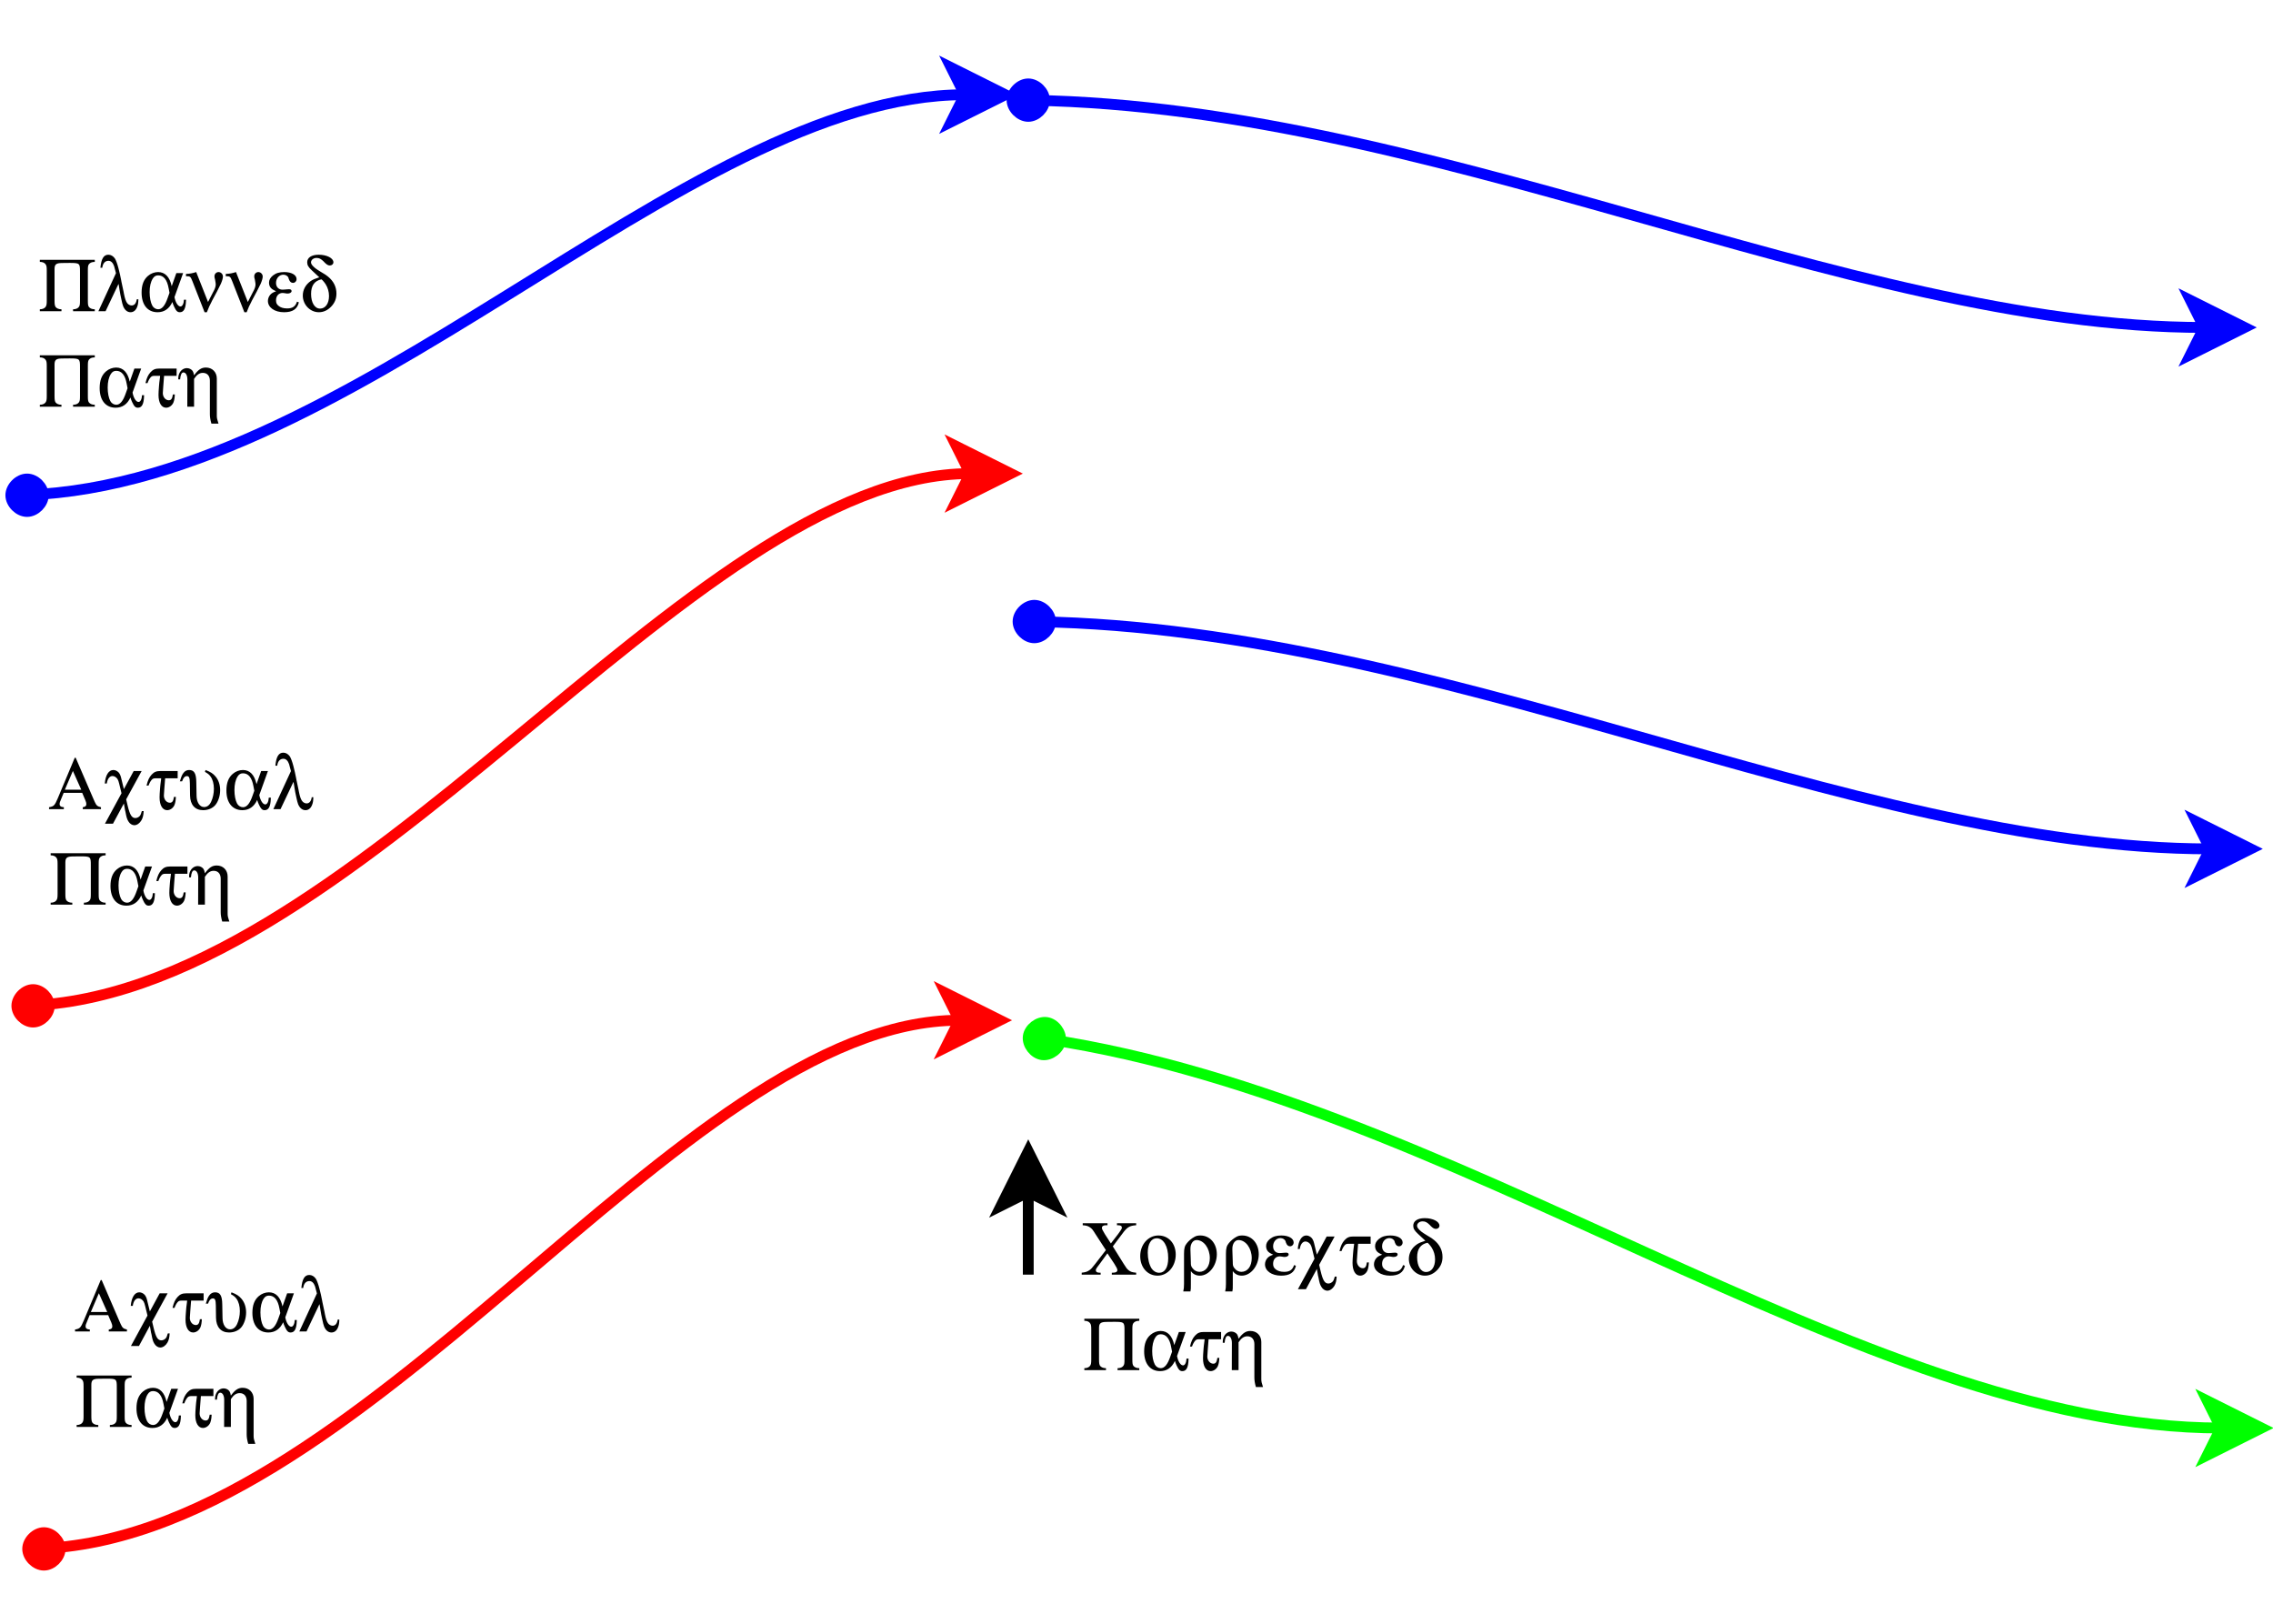
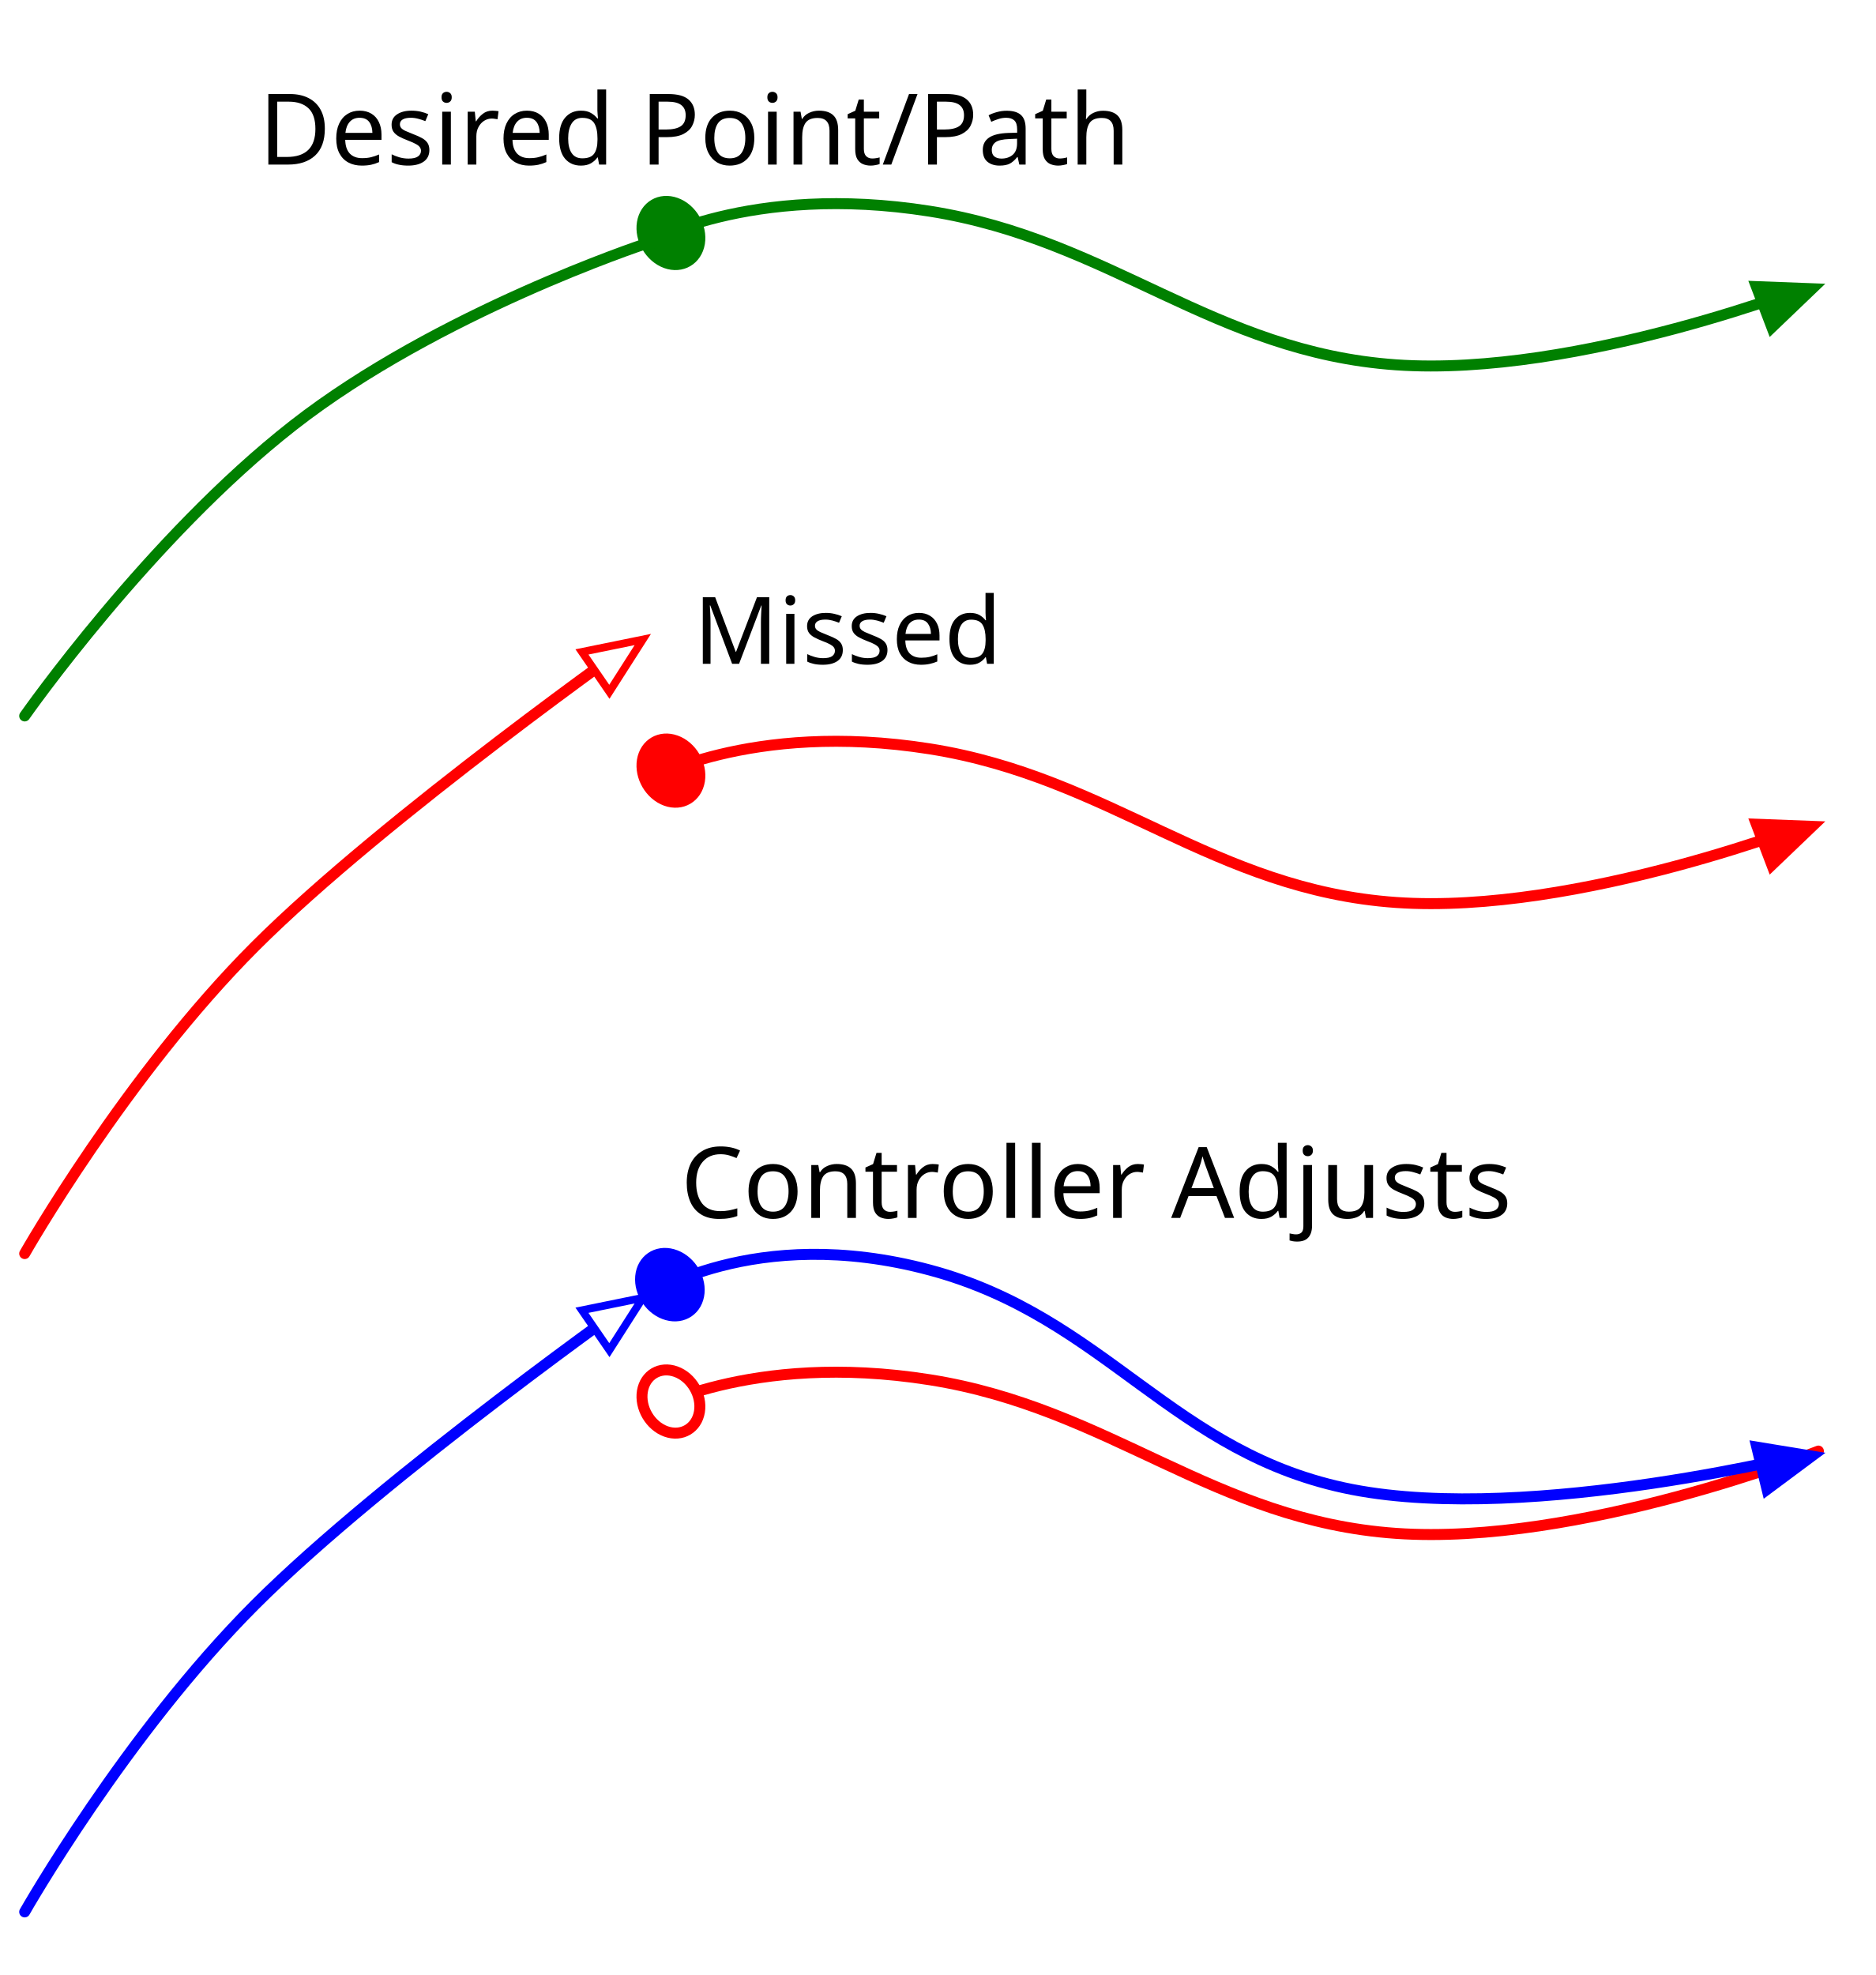
- <svg xmlns="http://www.w3.org/2000/svg" width="21cm" height="15cm" viewBox="190 68 420 281">
-   <g>
-     <path style="fill: none; fill-opacity:0; stroke-width: 2; stroke: #0000ff" d="M 192 150 C 253.752,150 316.248,76 368.264,76" />
-     <path style="fill: #0000ff" d="M 192 150 C 192,148.5 193.5,147 195,147 C 196.5,147 198,148.5 198,150 C 198,151.5 196.5,153 195,153 C 193.5,153 192,151.5 192,150z" />
-     <path style="fill: none; fill-opacity:0; stroke-width: 2; stroke: #0000ff" d="M 192 150 C 192,148.5 193.5,147 195,147 C 196.5,147 198,148.5 198,150 C 198,151.5 196.5,153 195,153 C 193.5,153 192,151.5 192,150" />
-     <polygon style="fill: #0000ff" points="375.764,76 365.764,81 368.264,76 365.764,71 " />
-     <polygon style="fill: none; fill-opacity:0; stroke-width: 2; stroke: #0000ff" points="375.764,76 365.764,81 368.264,76 365.764,71 " />
+ <svg xmlns="http://www.w3.org/2000/svg" width="100%" height="100%" viewBox="0 0 342 360" version="1.1">
+   <g transform="scale(1, 1)">
+     <g>
+       <defs>
+         <clipPath id="clipPath-5B8A493F-2CBE-4E8C-A371-0C30B21C12CD">
+           <path d="                         M-10000,-10000 h100000 v100000 h-100000 v-100000                         M126.62 252.93                         L129.66 258.10                         L114.14 267.23                         L108.06 256.88                         L123.58 247.76                         Z                         " clip-rule="evenodd" />
+         </clipPath>
+       </defs>
+       <path d="                     M117.00 257.00                     C117.00 257.00 136.08 245.79 169.00 251.00                     C201.92 256.21 220.75 276.67 254.00 279.00                     C287.25 281.33 331.00 264.00 331.00 264.00                     " clip-path="url(#clipPath-5B8A493F-2CBE-4E8C-A371-0C30B21C12CD)" transform="                     translate(0.5 0.5)                     " fill="none" stroke-width="2.00" stroke-linecap="round" stroke-linejoin="round" stroke="rgb(255, 0, 0)" />
+       <path d="                     M121.41 260.92                     C118.54 259.88 116.62 256.61 117.11 253.60                     C117.61 250.59 120.34 248.99 123.21 250.02                     C126.08 251.05 128.00 254.32 127.51 257.33                     C127.01 260.34 124.28 261.95 121.41 260.92                     Z                     " fill="none" stroke-width="2.00" stroke-linecap="butt" stroke-linejoin="miter" stroke="rgb(255, 0, 0)" />
+     </g>
+     <g>
+       <path d="                     M4.00 130.00                     C4.00 130.00 4.00 130.00 4.00 130.00                     C4.00 130.00 26.73 97.52 53.00 77.00                     C79.27 56.48 117.00 44.00 117.00 44.00                     " transform="                     translate(0.5 0.5)                     " fill="none" stroke-width="2.00" stroke-linecap="round" stroke-linejoin="round" stroke="rgb(0, 128, 0)" />
+     </g>
+     <g>
+       <defs>
+         <clipPath id="clipPath-CE780C36-5F31-4ADF-8CDF-40DA081B744E">
+           <path d="                         M-10000,-10000 h100000 v100000 h-100000 v-100000                         M126.62 39.93                         L129.66 45.10                         L114.14 54.23                         L108.06 43.88                         L123.58 34.76                         Z                         M320.78 56.27                         L319.01 51.59                         L339.57 43.77                         L343.12 53.12                         L322.56 60.94                         Z                         " clip-rule="evenodd" />
+         </clipPath>
+       </defs>
+       <path d="                     M117.00 44.00                     C117.00 44.00 136.08 32.79 169.00 38.00                     C201.92 43.21 220.75 63.67 254.00 66.00                     C287.25 68.33 331.00 51.00 331.00 51.00                     " clip-path="url(#clipPath-CE780C36-5F31-4ADF-8CDF-40DA081B744E)" transform="                     translate(0.5 0.5)                     " fill="none" stroke-width="2.00" stroke-linecap="round" stroke-linejoin="round" stroke="rgb(0, 128, 0)" />
+       <path d="                     M121.41 47.92                     C118.54 46.88 116.62 43.61 117.11 40.60                     C117.61 37.59 120.34 35.99 123.21 37.02                     C126.08 38.05 128.00 41.32 127.51 44.33                     C127.01 47.34 124.28 48.95 121.41 47.92                     Z                     " fill="rgb(0, 128, 0)" stroke-width="2.00" stroke-linecap="butt" stroke-linejoin="miter" stroke="rgb(0, 128, 0)" />
+       <path d="                     M321.33 56.06                     L319.76 51.93                     L331.07 52.36                     L322.90 60.18                     Z                     " fill="rgb(0, 128, 0)" stroke-width="1.41" stroke-linecap="butt" stroke-linejoin="miter" stroke="rgb(0, 128, 0)" />
+     </g>
+     <g>
+       <path d="                     M47.00 14.00                     L211.00 14.00                     L211.00 35.00                     L47.00 35.00                     Z                     " fill="none" />
+       <text x="47.17" y="30.00">
+         <tspan style="font-family:LucidaGrande; font-size:18px; font-style:normal; font-weight:normal;" fill="rgb(0, 0, 0)">Desired Point/Path</tspan>
+       </text>
+     </g>
+     <g>
+       <defs>
+         <clipPath id="clipPath-3CAEEFE3-7011-4BFD-9EB6-B9860BC06F21">
+           <path d="                         M-10000,-10000 h100000 v100000 h-100000 v-100000                         M108.11 122.80                         L105.28 118.67                         L123.41 106.22                         L129.07 114.46                         L110.94 126.92                         Z                         " clip-rule="evenodd" />
+         </clipPath>
+       </defs>
+       <path d="                     M4.00 228.00                     C4.00 228.00 4.00 228.00 4.00 228.00                     C4.00 228.00 22.43 195.57 46.00 172.00                     C69.57 148.43 117.00 115.00 117.00 115.00                     " clip-path="url(#clipPath-3CAEEFE3-7011-4BFD-9EB6-B9860BC06F21)" transform="                     translate(0.5 0.5)                     " fill="none" stroke-width="2.00" stroke-linecap="round" stroke-linejoin="round" stroke="rgb(255, 0, 0)" />
+       <path d="                     M108.59 122.46                     L106.09 118.83                     L117.18 116.57                     L111.09 126.10                     Z                     " fill="none" stroke-width="1.41" stroke-linecap="butt" stroke-linejoin="miter" stroke="rgb(255, 0, 0)" />
+     </g>
+     <g>
+       <defs>
+         <clipPath id="clipPath-B09E8696-0B00-4A0E-BD3A-D33538CCF2BB">
+           <path d="                         M-10000,-10000 h100000 v100000 h-100000 v-100000                         M126.62 137.93                         L129.66 143.10                         L114.14 152.23                         L108.06 141.88                         L123.58 132.76                         Z                         M320.78 154.27                         L319.01 149.59                         L339.57 141.77                         L343.12 151.12                         L322.56 158.94                         Z                         " clip-rule="evenodd" />
+         </clipPath>
+       </defs>
+       <path d="                     M117.00 142.00                     C117.00 142.00 136.08 130.79 169.00 136.00                     C201.92 141.21 220.75 161.67 254.00 164.00                     C287.25 166.33 331.00 149.00 331.00 149.00                     " clip-path="url(#clipPath-B09E8696-0B00-4A0E-BD3A-D33538CCF2BB)" transform="                     translate(0.5 0.5)                     " fill="none" stroke-width="2.00" stroke-linecap="round" stroke-linejoin="round" stroke="rgb(255, 0, 0)" />
+       <path d="                     M121.41 145.92                     C118.54 144.88 116.62 141.61 117.11 138.60                     C117.61 135.59 120.34 133.99 123.21 135.02                     C126.08 136.05 128.00 139.32 127.51 142.33                     C127.01 145.34 124.28 146.95 121.41 145.92                     Z                     " fill="rgb(255, 0, 0)" stroke-width="2.00" stroke-linecap="butt" stroke-linejoin="miter" stroke="rgb(255, 0, 0)" />
+       <path d="                     M321.33 154.06                     L319.76 149.93                     L331.07 150.36                     L322.90 158.18                     Z                     " fill="rgb(255, 0, 0)" stroke-width="1.41" stroke-linecap="butt" stroke-linejoin="miter" stroke="rgb(255, 0, 0)" />
+     </g>
+     <g>
+       <path d="                     M125.00 105.00                     L185.00 105.00                     L185.00 126.00                     L125.00 126.00                     Z                     " fill="none" />
+       <text x="126.47" y="121.00">
+         <tspan style="font-family:LucidaGrande; font-size:17px; font-style:normal; font-weight:normal;" fill="rgb(0, 0, 0)">Missed</tspan>
+       </text>
+     </g>
+     <g>
+       <defs>
+         <clipPath id="clipPath-03982B3D-C443-45C9-AA47-B8C1749B8D83">
+           <path d="                         M-10000,-10000 h100000 v100000 h-100000 v-100000                         M108.11 242.80                         L105.28 238.67                         L123.41 226.22                         L129.07 234.46                         L110.94 246.92                         Z                         " clip-rule="evenodd" />
+         </clipPath>
+       </defs>
+       <path d="                     M4.00 348.00                     C4.00 348.00 4.00 348.00 4.00 348.00                     C4.00 348.00 22.43 315.57 46.00 292.00                     C69.57 268.43 117.00 235.00 117.00 235.00                     " clip-path="url(#clipPath-03982B3D-C443-45C9-AA47-B8C1749B8D83)" transform="                     translate(0.5 0.5)                     " fill="none" stroke-width="2.00" stroke-linecap="round" stroke-linejoin="round" stroke="rgb(0, 0, 255)" />
+       <path d="                     M108.59 242.46                     L106.09 238.83                     L117.18 236.57                     L111.09 246.10                     Z                     " fill="none" stroke-width="1.41" stroke-linecap="butt" stroke-linejoin="miter" stroke="rgb(0, 0, 255)" />
+     </g>
+     <g>
+       <defs>
+         <clipPath id="clipPath-C30515BC-0B27-45CE-93BA-8191C2D410C3">
+           <path d="                         M-10000,-10000 h100000 v100000 h-100000 v-100000                         M126.24 231.33                         L129.64 236.27                         L114.81 246.48                         L108.01 236.59                         L122.84 226.39                         Z                         M320.34 267.84                         L319.16 262.98                         L340.53 257.77                         L342.90 267.49                         L321.52 272.70                         Z                         " clip-rule="evenodd" />
+         </clipPath>
+       </defs>
+       <path d="                     M117.00 236.00                     C117.00 236.00 136.80 222.37 169.00 231.00                     C201.20 239.63 213.28 264.64 246.00 271.00                     C278.72 277.36 331.00 264.00 331.00 264.00                     " clip-path="url(#clipPath-C30515BC-0B27-45CE-93BA-8191C2D410C3)" transform="                     translate(0.5 0.5)                     " fill="none" stroke-width="2.00" stroke-linecap="round" stroke-linejoin="round" stroke="rgb(0, 0, 255)" />
+       <path d="                     M121.61 239.66                     C118.67 238.84 116.52 235.71 116.80 232.67                     C117.08 229.64 119.69 227.84 122.63 228.67                     C125.56 229.49 127.72 232.62 127.44 235.66                     C127.16 238.69 124.55 240.49 121.61 239.66                     Z                     " fill="rgb(0, 0, 255)" stroke-width="2.00" stroke-linecap="butt" stroke-linejoin="miter" stroke="rgb(0, 0, 255)" />
+       <path d="                     M320.91 267.70                     L319.87 263.41                     L331.03 265.24                     L321.96 271.99                     Z                     " fill="rgb(0, 0, 255)" stroke-width="1.41" stroke-linecap="butt" stroke-linejoin="miter" stroke="rgb(0, 0, 255)" />
+     </g>
+     <g>
+       <path d="                     M124.00 206.00                     L283.00 206.00                     L283.00 227.00                     L124.00 227.00                     Z                     " fill="none" />
+       <text x="124.10" y="222.00">
+         <tspan style="font-family:LucidaGrande; font-size:18px; font-style:normal; font-weight:normal;" fill="rgb(0, 0, 0)">Controller Adjusts</tspan>
+       </text>
+     </g>
  </g>
-   <g>
-     <path style="fill: none; fill-opacity:0; stroke-width: 2; stroke: #0000ff" d="M 377 77 C 453.36,77 530.64,119 597.264,119" />
-     <path style="fill: #0000ff" d="M 377 77 C 377,75.5 378.5,74 380,74 C 381.5,74 383,75.5 383,77 C 383,78.5 381.5,80 380,80 C 378.5,80 377,78.5 377,77z" />
-     <path style="fill: none; fill-opacity:0; stroke-width: 2; stroke: #0000ff" d="M 377 77 C 377,75.5 378.5,74 380,74 C 381.5,74 383,75.5 383,77 C 383,78.5 381.5,80 380,80 C 378.5,80 377,78.5 377,77" />
-     <polygon style="fill: #0000ff" points="604.764,119 594.764,124 597.264,119 594.764,114 " />
-     <polygon style="fill: none; fill-opacity:0; stroke-width: 2; stroke: #0000ff" points="604.764,119 594.764,124 597.264,119 594.764,114 " />
-   </g>
-   <g>
-     <path style="fill: none; fill-opacity:0; stroke-width: 2; stroke: #00ff00" d="M 380 250 C 457,260 533.754,322.336 600.378,322.336" />
-     <path style="fill: #00ff00" d="M 380 250 C 380.193,248.512 381.874,247.218 383.361,247.411 C 384.849,247.605 386.143,249.285 385.95,250.773 C 385.757,252.26 384.076,253.555 382.589,253.361 C 381.101,253.168 379.807,251.488 380,250z" />
-     <path style="fill: none; fill-opacity:0; stroke-width: 2; stroke: #00ff00" d="M 380 250 C 380.193,248.512 381.874,247.218 383.361,247.411 C 384.849,247.605 386.143,249.285 385.95,250.773 C 385.757,252.26 384.076,253.555 382.589,253.361 C 381.101,253.168 379.807,251.488 380,250" />
-     <polygon style="fill: #00ff00" points="607.878,322.336 597.878,327.336 600.378,322.336 597.878,317.336 " />
-     <polygon style="fill: none; fill-opacity:0; stroke-width: 2; stroke: #00ff00" points="607.878,322.336 597.878,327.336 600.378,322.336 597.878,317.336 " />
-   </g>
-   <g>
-     <path style="fill: none; fill-opacity:0; stroke-width: 2; stroke: #ff0000" d="M 193.114 244.336 C 254.866,244.336 317.248,146 369.264,146" />
-     <path style="fill: #ff0000" d="M 193.114 244.336 C 193.114,242.836 194.614,241.336 196.114,241.336 C 197.614,241.336 199.114,242.836 199.114,244.336 C 199.114,245.836 197.614,247.336 196.114,247.336 C 194.614,247.336 193.114,245.836 193.114,244.336z" />
-     <path style="fill: none; fill-opacity:0; stroke-width: 2; stroke: #ff0000" d="M 193.114 244.336 C 193.114,242.836 194.614,241.336 196.114,241.336 C 197.614,241.336 199.114,242.836 199.114,244.336 C 199.114,245.836 197.614,247.336 196.114,247.336 C 194.614,247.336 193.114,245.836 193.114,244.336" />
-     <polygon style="fill: #ff0000" points="376.764,146 366.764,151 369.264,146 366.764,141 " />
-     <polygon style="fill: none; fill-opacity:0; stroke-width: 2; stroke: #ff0000" points="376.764,146 366.764,151 369.264,146 366.764,141 " />
-   </g>
-   <g>
-     <path style="fill: none; fill-opacity:0; stroke-width: 2; stroke: #0000ff" d="M 378.114 173.336 C 454.474,173.336 531.754,215.336 598.378,215.336" />
-     <path style="fill: #0000ff" d="M 378.114 173.336 C 378.114,171.836 379.614,170.336 381.114,170.336 C 382.614,170.336 384.114,171.836 384.114,173.336 C 384.114,174.836 382.614,176.336 381.114,176.336 C 379.614,176.336 378.114,174.836 378.114,173.336z" />
-     <path style="fill: none; fill-opacity:0; stroke-width: 2; stroke: #0000ff" d="M 378.114 173.336 C 378.114,171.836 379.614,170.336 381.114,170.336 C 382.614,170.336 384.114,171.836 384.114,173.336 C 384.114,174.836 382.614,176.336 381.114,176.336 C 379.614,176.336 378.114,174.836 378.114,173.336" />
-     <polygon style="fill: #0000ff" points="605.878,215.336 595.878,220.336 598.378,215.336 595.878,210.336 " />
-     <polygon style="fill: none; fill-opacity:0; stroke-width: 2; stroke: #0000ff" points="605.878,215.336 595.878,220.336 598.378,215.336 595.878,210.336 " />
-   </g>
-   <g>
-     <path style="fill: none; fill-opacity:0; stroke-width: 2; stroke: #ff0000" d="M 195.114 344.672 C 256.866,344.672 315.248,247 367.264,247" />
-     <path style="fill: #ff0000" d="M 195.114 344.672 C 195.114,343.172 196.614,341.672 198.114,341.672 C 199.614,341.672 201.114,343.172 201.114,344.672 C 201.114,346.172 199.614,347.672 198.114,347.672 C 196.614,347.672 195.114,346.172 195.114,344.672z" />
-     <path style="fill: none; fill-opacity:0; stroke-width: 2; stroke: #ff0000" d="M 195.114 344.672 C 195.114,343.172 196.614,341.672 198.114,341.672 C 199.614,341.672 201.114,343.172 201.114,344.672 C 201.114,346.172 199.614,347.672 198.114,347.672 C 196.614,347.672 195.114,346.172 195.114,344.672" />
-     <polygon style="fill: #ff0000" points="374.764,247 364.764,252 367.264,247 364.764,242 " />
-     <polygon style="fill: none; fill-opacity:0; stroke-width: 2; stroke: #ff0000" points="374.764,247 364.764,252 367.264,247 364.764,242 " />
-   </g>
-   <g>
-     <line style="fill: none; fill-opacity:0; stroke-width: 2; stroke: #000000" x1="380" y1="294" x2="380" y2="278.736" />
-     <polygon style="fill: #000000" points="380,271.236 385,281.236 380,278.736 375,281.236 " />
-     <polygon style="fill: none; fill-opacity:0; stroke-width: 2; stroke: #000000" points="380,271.236 385,281.236 380,278.736 375,281.236 " />
-   </g>
-   <text font-size="14.111" style="fill: #000000;text-anchor:start;font-family:Symbol;font-style:normal;font-weight:normal" x="197" y="116">
-     <tspan x="197" y="116">Planned </tspan>
-     <tspan x="197" y="133.639">Path</tspan>
-   </text>
-   <text font-size="14.111" style="fill: #000000;text-anchor:start;font-family:Symbol;font-style:normal;font-weight:normal" x="199" y="208">
-     <tspan x="199" y="208">Actual</tspan>
-     <tspan x="199" y="225.639">Path</tspan>
-   </text>
-   <text font-size="14.111" style="fill: #000000;text-anchor:start;font-family:Symbol;font-style:normal;font-weight:normal" x="203.8" y="304.5">
-     <tspan x="203.8" y="304.5">Actual</tspan>
-     <tspan x="203.8" y="322.139">Path</tspan>
-   </text>
-   <text font-size="14.111" style="fill: #000000;text-anchor:start;font-family:Symbol;font-style:normal;font-weight:normal" x="390" y="294">
-     <tspan x="390" y="294">Corrected</tspan>
-     <tspan x="390" y="311.639">Path</tspan>
-   </text>
</svg>
